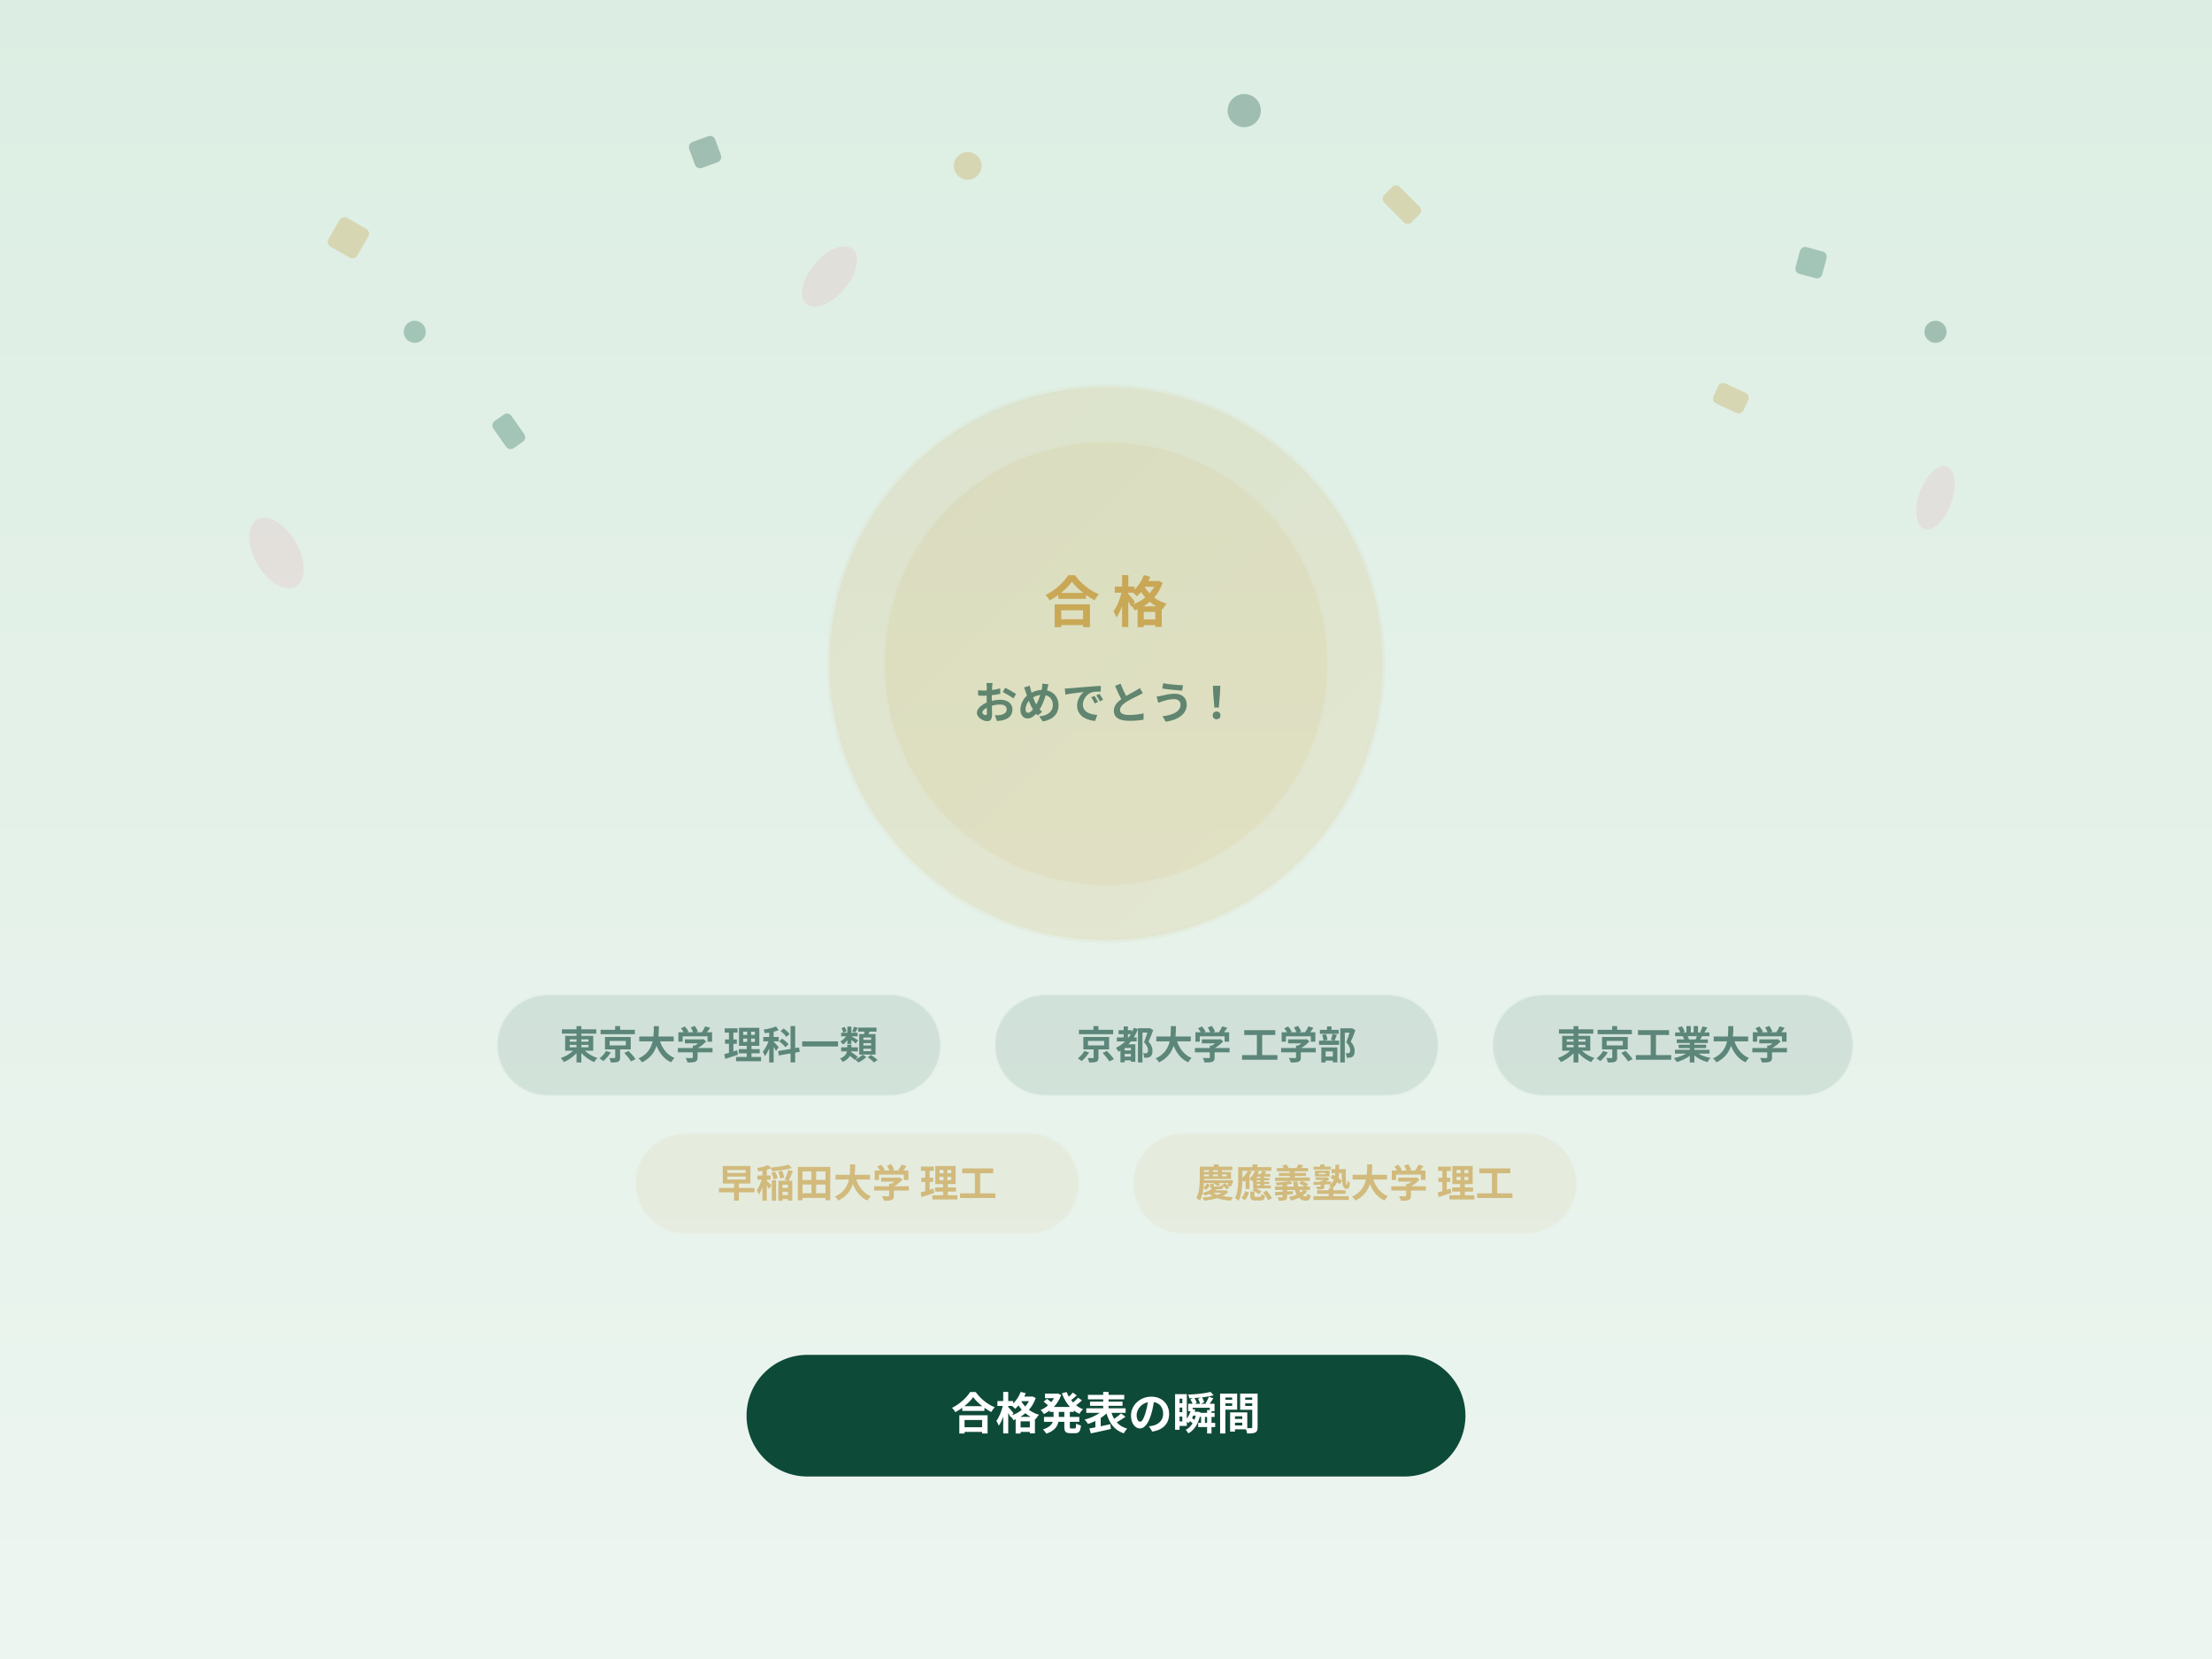
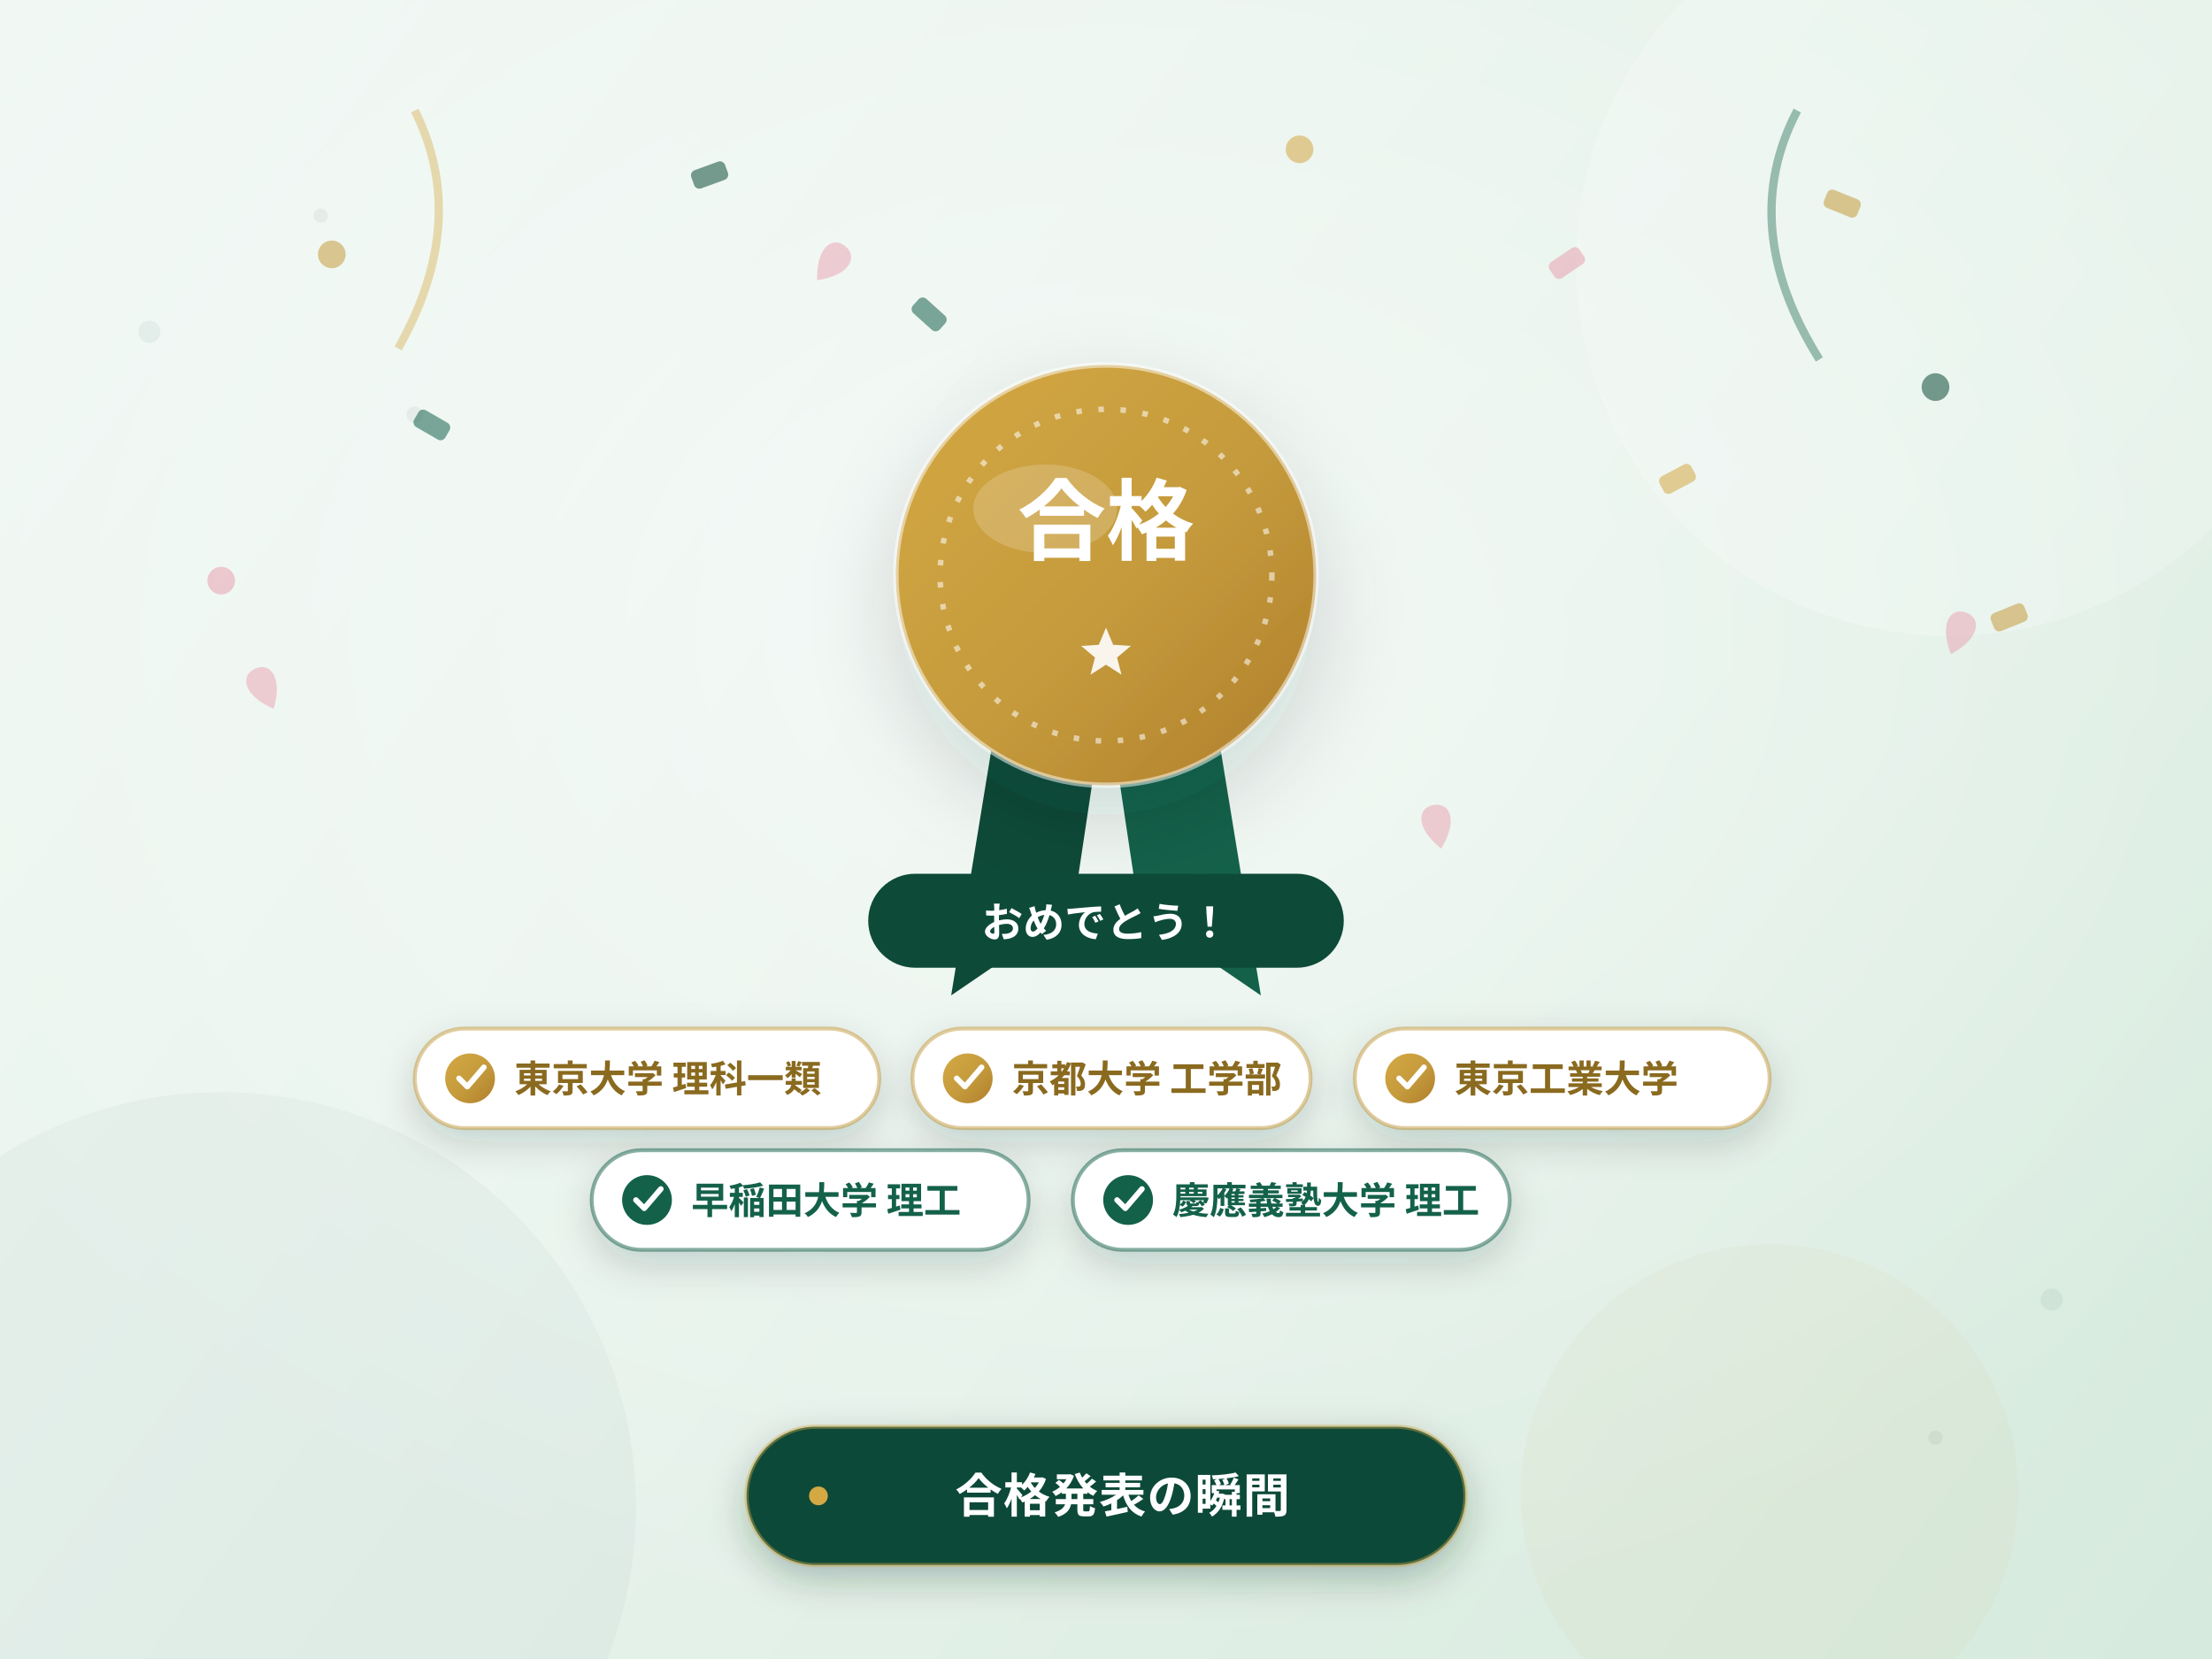
<svg xmlns="http://www.w3.org/2000/svg" viewBox="0 0 800 600" fill="none">
  <defs>
-     <linearGradient id="bg6" x1="400" y1="0" x2="400" y2="600" gradientUnits="userSpaceOnUse">
-       <stop offset="0%" stop-color="#DCEEE3" />
-       <stop offset="100%" stop-color="#EDF5F0" />
+     <linearGradient id="bg6" x1="0" y1="0" x2="800" y2="600" gradientUnits="userSpaceOnUse">
+       <stop offset="0%" stop-color="#F1F8F4" />
+       <stop offset="55%" stop-color="#E4F1E9" />
+       <stop offset="100%" stop-color="#D6EADD" />
    </linearGradient>
    <linearGradient id="gold6" x1="0" y1="0" x2="1" y2="1">
-       <stop offset="0%" stop-color="#C49A3C" />
-       <stop offset="100%" stop-color="#D4A843" />
+       <stop offset="0%" stop-color="#D4A843" />
+       <stop offset="55%" stop-color="#C49A3C" />
+       <stop offset="100%" stop-color="#B07E2A" />
    </linearGradient>
+     <linearGradient id="screen6" x1="0" y1="0" x2="0" y2="1">
+       <stop offset="0%" stop-color="#1c6b51" />
+       <stop offset="100%" stop-color="#0E4A38" />
+     </linearGradient>
+     <linearGradient id="paper6" x1="0" y1="0" x2="0" y2="1">
+       <stop offset="0%" stop-color="#ffffff" />
+       <stop offset="100%" stop-color="#F4F9F6" />
+     </linearGradient>
+     <radialGradient id="glow6" cx="50%" cy="38%" r="62%">
+       <stop offset="0%" stop-color="#ffffff" stop-opacity=".55" />
+       <stop offset="100%" stop-color="#ffffff" stop-opacity="0" />
+     </radialGradient>
+     <filter id="soft6" x="-40%" y="-40%" width="180%" height="180%">
+       <feDropShadow dx="0" dy="12" stdDeviation="16" flood-color="#0A3228" flood-opacity=".16" />
+     </filter>
+     <filter id="soft26" x="-50%" y="-50%" width="200%" height="200%">
+       <feDropShadow dx="0" dy="5" stdDeviation="7" flood-color="#0A3228" flood-opacity=".18" />
+     </filter>
+     <filter id="pillS" x="-30%" y="-60%" width="160%" height="260%">
+       <feDropShadow dx="0" dy="5" stdDeviation="7" flood-color="#0A3228" flood-opacity=".28" />
+     </filter>
  </defs>
  <rect width="800" height="600" fill="url(#bg6)" />
-   <g opacity=".3">
-     <rect x="120" y="80" width="12" height="12" rx="2" fill="#C49A3C" transform="rotate(30 126 86)" />
-     <rect x="250" y="50" width="10" height="10" rx="2" fill="#0E4A38" transform="rotate(-20 255 55)" />
-     <rect x="500" y="70" width="14" height="8" rx="2" fill="#C49A3C" transform="rotate(45 507 74)" />
-     <rect x="650" y="90" width="10" height="10" rx="2" fill="#14614A" transform="rotate(15 655 95)" />
-     <rect x="180" y="150" width="8" height="12" rx="2" fill="#14614A" transform="rotate(-35 184 156)" />
-     <rect x="620" y="140" width="12" height="8" rx="2" fill="#C49A3C" transform="rotate(25 626 144)" />
-     <circle cx="350" cy="60" r="5" fill="#C49A3C" />
-     <circle cx="700" cy="120" r="4" fill="#0E4A38" />
-     <circle cx="150" cy="120" r="4" fill="#14614A" />
-     <circle cx="450" cy="40" r="6" fill="#0E4A38" />
+   <rect width="800" height="600" fill="url(#glow6)" />
+   <g>
+     <circle cx="705" cy="95" r="135" fill="#ffffff" opacity=".22" />
+     <circle cx="80" cy="545" r="150" fill="#0E4A38" opacity=".035" />
+     <circle cx="640" cy="540" r="90" fill="#C49A3C" opacity=".05" />
  </g>
-   <g opacity=".2">
-     <ellipse cx="100" cy="200" rx="8" ry="14" fill="#e8a0b0" transform="rotate(-30 100 200)" />
-     <ellipse cx="700" cy="180" rx="6" ry="12" fill="#e8a0b0" transform="rotate(20 700 180)" />
-     <ellipse cx="300" cy="100" rx="7" ry="13" fill="#e8a0b0" transform="rotate(40 300 100)" />
+   <g fill="#0E4A38" opacity=".06">
+     <circle cx="54" cy="120" r="4" />
+     <circle cx="116" cy="78" r="2.6" />
+     <circle cx="150" cy="150" r="3" />
+     <circle cx="742" cy="470" r="4" />
+     <circle cx="700" cy="520" r="2.6" />
  </g>
-   <circle cx="400" cy="240" r="100" fill="url(#gold6)" opacity=".15" stroke="#C49A3C" stroke-width="2" stroke-opacity=".4" />
-   <circle cx="400" cy="240" r="80" fill="url(#gold6)" opacity=".1" stroke="#C49A3C" stroke-width="1.5" stroke-opacity=".3" />
-   <text x="400" y="225" text-anchor="middle" fill="#C49A3C" font-size="20" font-family="sans-serif" font-weight="700" opacity=".8">合 格</text>
-   <text x="400" y="260" text-anchor="middle" fill="#0E4A38" font-size="16" font-family="serif" font-weight="700" opacity=".6">おめでとう！</text>
-   <g font-family="sans-serif" font-size="14" font-weight="600" text-anchor="middle">
-     <rect x="180" y="360" width="160" height="36" rx="18" fill="#0E4A38" opacity=".1" stroke="#0E4A38" stroke-width="1" stroke-opacity=".2" />
-     <text x="260" y="383" fill="#0E4A38" opacity=".6">東京大学 理科一類</text>
-     <rect x="360" y="360" width="160" height="36" rx="18" fill="#0E4A38" opacity=".1" stroke="#0E4A38" stroke-width="1" stroke-opacity=".2" />
-     <text x="440" y="383" fill="#0E4A38" opacity=".6">京都大学 工学部</text>
-     <rect x="540" y="360" width="130" height="36" rx="18" fill="#0E4A38" opacity=".1" stroke="#0E4A38" stroke-width="1" stroke-opacity=".2" />
-     <text x="605" y="383" fill="#0E4A38" opacity=".6">東京工業大学</text>
-     <rect x="230" y="410" width="160" height="36" rx="18" fill="#C49A3C" opacity=".08" stroke="#C49A3C" stroke-width="1" stroke-opacity=".2" />
-     <text x="310" y="433" fill="#C49A3C" opacity=".6">早稲田大学 理工</text>
-     <rect x="410" y="410" width="160" height="36" rx="18" fill="#C49A3C" opacity=".08" stroke="#C49A3C" stroke-width="1" stroke-opacity=".2" />
-     <text x="490" y="433" fill="#C49A3C" opacity=".6">慶應義塾大学 理工</text>
+   <circle cx="120" cy="92" r="5" fill="#C49A3C" opacity=".55" />
+   <rect x="250" y="60" width="13" height="7" rx="2" fill="#0E4A38" opacity=".55" transform="rotate(-20 256 63)" />
+   <rect x="330" y="110" width="13" height="7" rx="2" fill="#14614A" opacity=".55" transform="rotate(42 336 113)" />
+   <circle cx="470" cy="54" r="5" fill="#D4A843" opacity=".55" />
+   <rect x="560" y="92" width="13" height="7" rx="2" fill="#e8a0b0" opacity=".55" transform="rotate(-34 566 95)" />
+   <rect x="660" y="70" width="13" height="7" rx="2" fill="#C49A3C" opacity=".55" transform="rotate(22 666 73)" />
+   <circle cx="700" cy="140" r="5" fill="#0E4A38" opacity=".55" />
+   <rect x="150" y="150" width="13" height="7" rx="2" fill="#14614A" opacity=".55" transform="rotate(30 156 153)" />
+   <rect x="600" y="170" width="13" height="7" rx="2" fill="#D4A843" opacity=".55" transform="rotate(-28 606 173)" />
+   <circle cx="80" cy="210" r="5" fill="#e8a0b0" opacity=".55" />
+   <rect x="720" y="220" width="13" height="7" rx="2" fill="#C49A3C" opacity=".55" transform="rotate(-22 726 223)" />
+   <path d="M150,40 q20,40 -6,86" stroke="#D4A843" stroke-width="3" fill="none" opacity=".4" />
+   <path d="M650,40 q-22,42 8,90" stroke="#14614A" stroke-width="3" fill="none" opacity=".4" />
+   <g transform="translate(96,250) rotate(-25)" opacity=".5">
+     <path d="M0,-9 C6,-9 8,-2 0,7 C-8,-2 -6,-9 0,-9 Z" fill="#e8a0b0" />
  </g>
-   <rect x="270" y="490" width="260" height="44" rx="22" fill="#0E4A38" />
-   <text x="400" y="517" text-anchor="middle" fill="#fff" font-size="16" font-family="sans-serif" font-weight="600">合格発表の瞬間</text>
+   <g transform="translate(708,230) rotate(20)" opacity=".5">
+     <path d="M0,-9 C6,-9 8,-2 0,7 C-8,-2 -6,-9 0,-9 Z" fill="#e8a0b0" />
+   </g>
+   <g transform="translate(300,96) rotate(40)" opacity=".5">
+     <path d="M0,-9 C6,-9 8,-2 0,7 C-8,-2 -6,-9 0,-9 Z" fill="#e8a0b0" />
+   </g>
+   <g transform="translate(520,300) rotate(-10)" opacity=".5">
+     <path d="M0,-9 C6,-9 8,-2 0,7 C-8,-2 -6,-9 0,-9 Z" fill="#e8a0b0" />
+   </g>
+   <path d="M362,250 L344,360 L388,330 L400,250 Z" fill="#0E4A38" />
+   <path d="M438,250 L456,360 L412,330 L400,250 Z" fill="#14614A" />
+   <g filter="url(#soft6)">
+     <circle cx="400" cy="208" r="76" fill="url(#gold6)" />
+   </g>
+   <circle cx="400" cy="208" r="76" fill="none" stroke="#fff" stroke-opacity=".5" stroke-width="2" />
+   <circle cx="400" cy="208" r="60" fill="none" stroke="#fff" stroke-opacity=".55" stroke-width="2" stroke-dasharray="2 6" />
+   <ellipse cx="378" cy="184" rx="26" ry="16" fill="#fff" opacity=".18" />
+   <text x="400" y="200" text-anchor="middle" fill="#fff" font-size="32" font-family="serif" font-weight="700">合格</text>
+   <g transform="translate(400,236)">
+     <path d="M0,-9 L2.6,-2.8 L9,-2.4 L4,1.8 L5.6,8 L0,4.4 L-5.6,8 L-4,1.8 L-9,-2.4 L-2.6,-2.8 Z" fill="#fff" opacity=".9" />
+   </g>
+   <g transform="translate(400,316)">
+     <rect x="-86" y="0" width="172" height="34" rx="17" fill="#0E4A38" />
+     <text x="0" y="23" text-anchor="middle" fill="#fff" font-size="15" font-family="sans-serif" font-weight="700">おめでとう！</text>
+   </g>
+   <g filter="url(#soft26)">
+     <rect x="150" y="372" width="168" height="36" rx="18" fill="#ffffff" />
+   </g>
+   <rect x="150" y="372" width="168" height="36" rx="18" fill="none" stroke="#C49A3C" stroke-opacity=".5" stroke-width="1.4" />
+   <circle cx="170" cy="390" r="9" fill="url(#gold6)" />
+   <path d="M166,390 l3,3 l6,-7" stroke="#fff" stroke-width="2" fill="none" stroke-linecap="round" stroke-linejoin="round" />
+   <text x="186" y="395" fill="#8a6a1f" font-size="13.5" font-family="sans-serif" font-weight="600">東京大学 理科一類</text>
+   <g filter="url(#soft26)">
+     <rect x="330" y="372" width="144" height="36" rx="18" fill="#ffffff" />
+   </g>
+   <rect x="330" y="372" width="144" height="36" rx="18" fill="none" stroke="#C49A3C" stroke-opacity=".5" stroke-width="1.4" />
+   <circle cx="350" cy="390" r="9" fill="url(#gold6)" />
+   <path d="M346,390 l3,3 l6,-7" stroke="#fff" stroke-width="2" fill="none" stroke-linecap="round" stroke-linejoin="round" />
+   <text x="366" y="395" fill="#8a6a1f" font-size="13.5" font-family="sans-serif" font-weight="600">京都大学 工学部</text>
+   <g filter="url(#soft26)">
+     <rect x="490" y="372" width="150" height="36" rx="18" fill="#ffffff" />
+   </g>
+   <rect x="490" y="372" width="150" height="36" rx="18" fill="none" stroke="#C49A3C" stroke-opacity=".5" stroke-width="1.4" />
+   <circle cx="510" cy="390" r="9" fill="url(#gold6)" />
+   <path d="M506,390 l3,3 l6,-7" stroke="#fff" stroke-width="2" fill="none" stroke-linecap="round" stroke-linejoin="round" />
+   <text x="526" y="395" fill="#8a6a1f" font-size="13.5" font-family="sans-serif" font-weight="600">東京工業大学</text>
+   <g filter="url(#soft26)">
+     <rect x="214" y="416" width="158" height="36" rx="18" fill="#ffffff" />
+   </g>
+   <rect x="214" y="416" width="158" height="36" rx="18" fill="none" stroke="#14614A" stroke-opacity=".5" stroke-width="1.4" />
+   <circle cx="234" cy="434" r="9" fill="#14614A" />
+   <path d="M230,434 l3,3 l6,-7" stroke="#fff" stroke-width="2" fill="none" stroke-linecap="round" stroke-linejoin="round" />
+   <text x="250" y="439" fill="#14614A" font-size="13.5" font-family="sans-serif" font-weight="600">早稲田大学 理工</text>
+   <g filter="url(#soft26)">
+     <rect x="388" y="416" width="158" height="36" rx="18" fill="#ffffff" />
+   </g>
+   <rect x="388" y="416" width="158" height="36" rx="18" fill="none" stroke="#14614A" stroke-opacity=".5" stroke-width="1.4" />
+   <circle cx="408" cy="434" r="9" fill="#14614A" />
+   <path d="M404,434 l3,3 l6,-7" stroke="#fff" stroke-width="2" fill="none" stroke-linecap="round" stroke-linejoin="round" />
+   <text x="424" y="439" fill="#14614A" font-size="13.5" font-family="sans-serif" font-weight="600">慶應義塾大学 理工</text>
+   <g filter="url(#pillS)">
+     <rect x="270" y="516" width="260" height="50" rx="25" fill="#0E4A38" />
+   </g>
+   <rect x="270" y="516" width="260" height="50" rx="25" fill="none" stroke="#D4A843" stroke-opacity=".4" stroke-width="1.5" />
+   <circle cx="296" cy="541" r="3.4" fill="#D4A843" />
+   <text x="406" y="547" text-anchor="middle" fill="#fff" font-size="17" font-family="sans-serif" font-weight="700" letter-spacing=".02em">合格発表の瞬間</text>
</svg>
